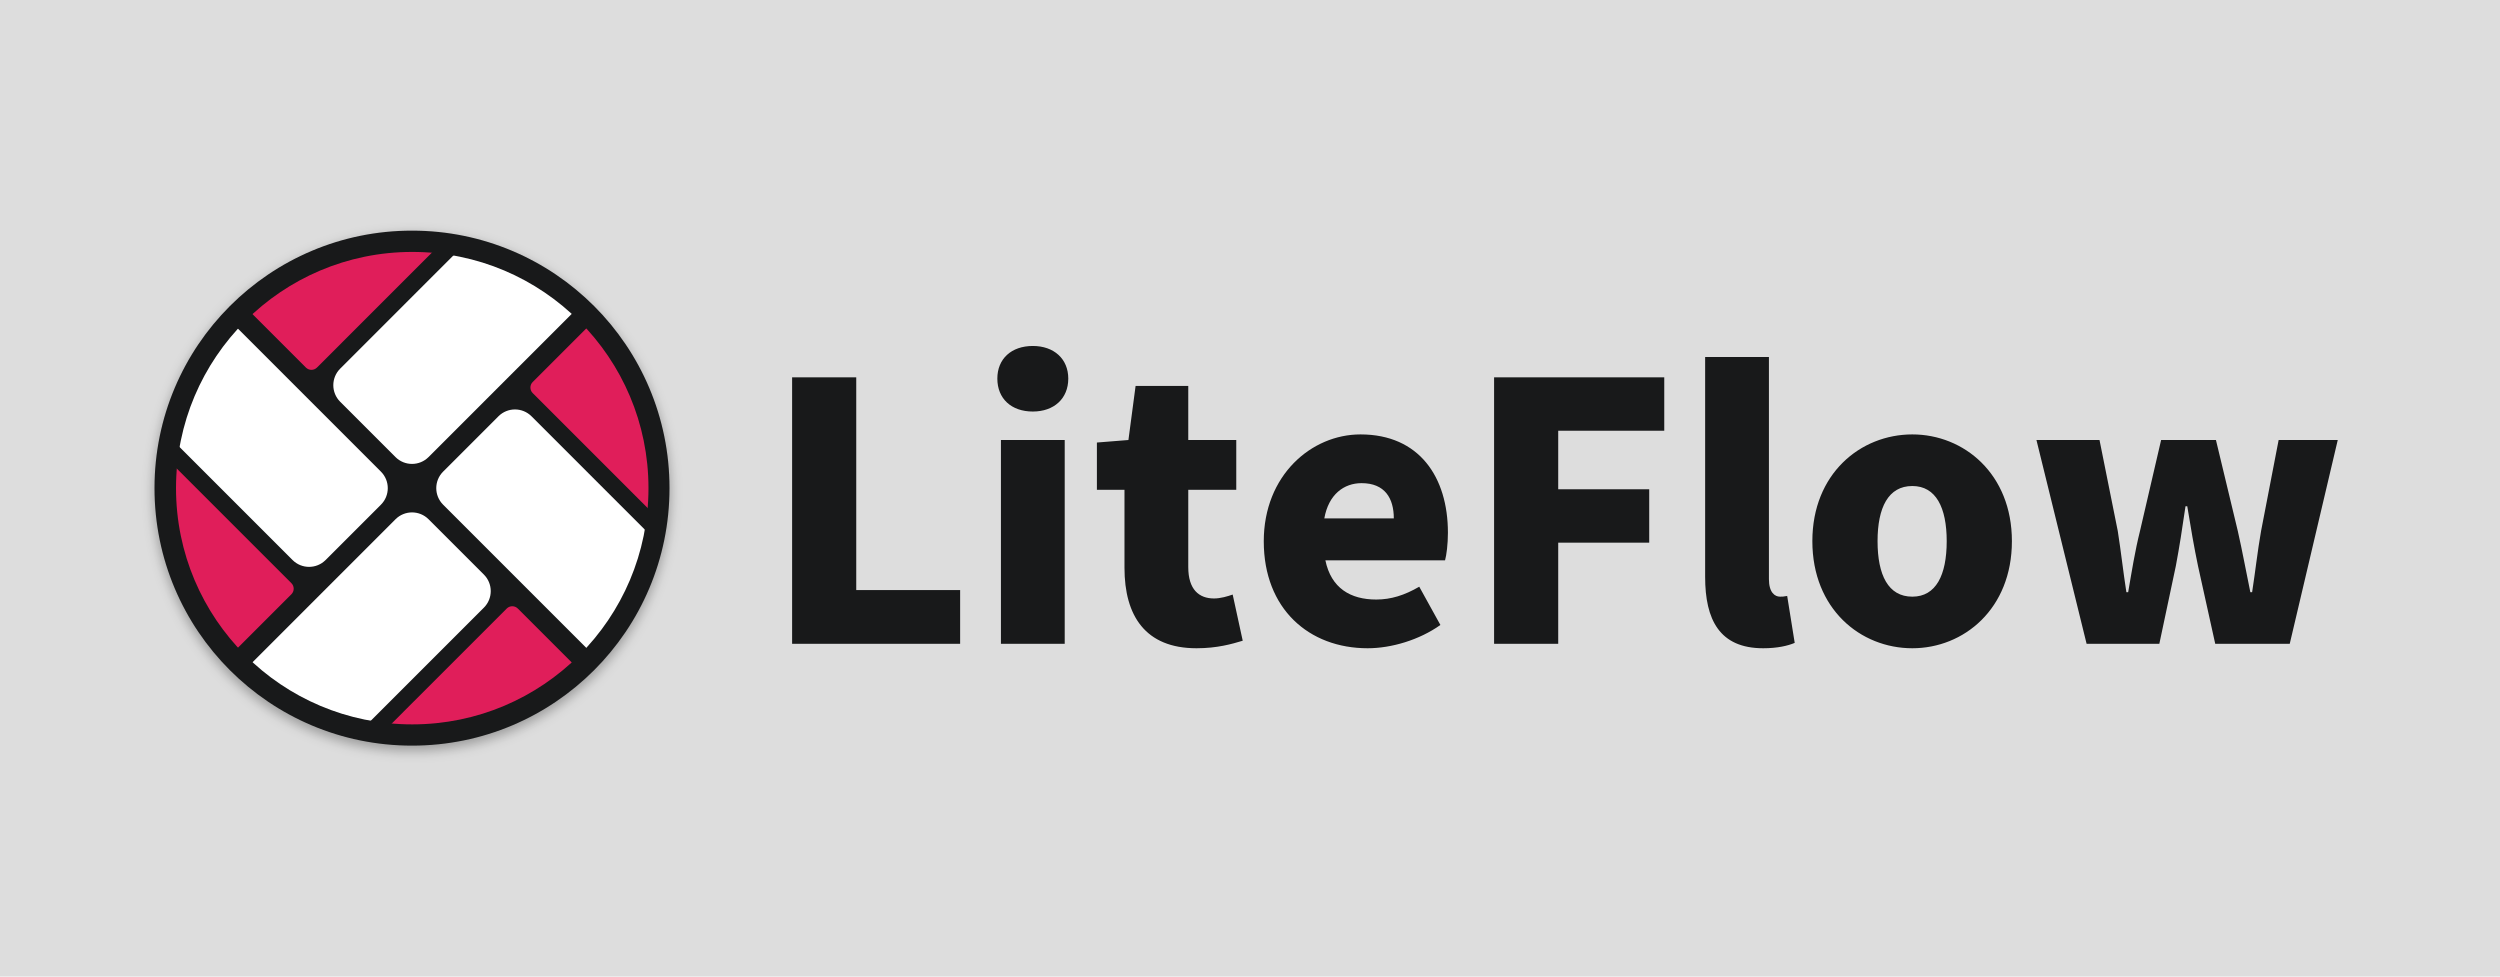
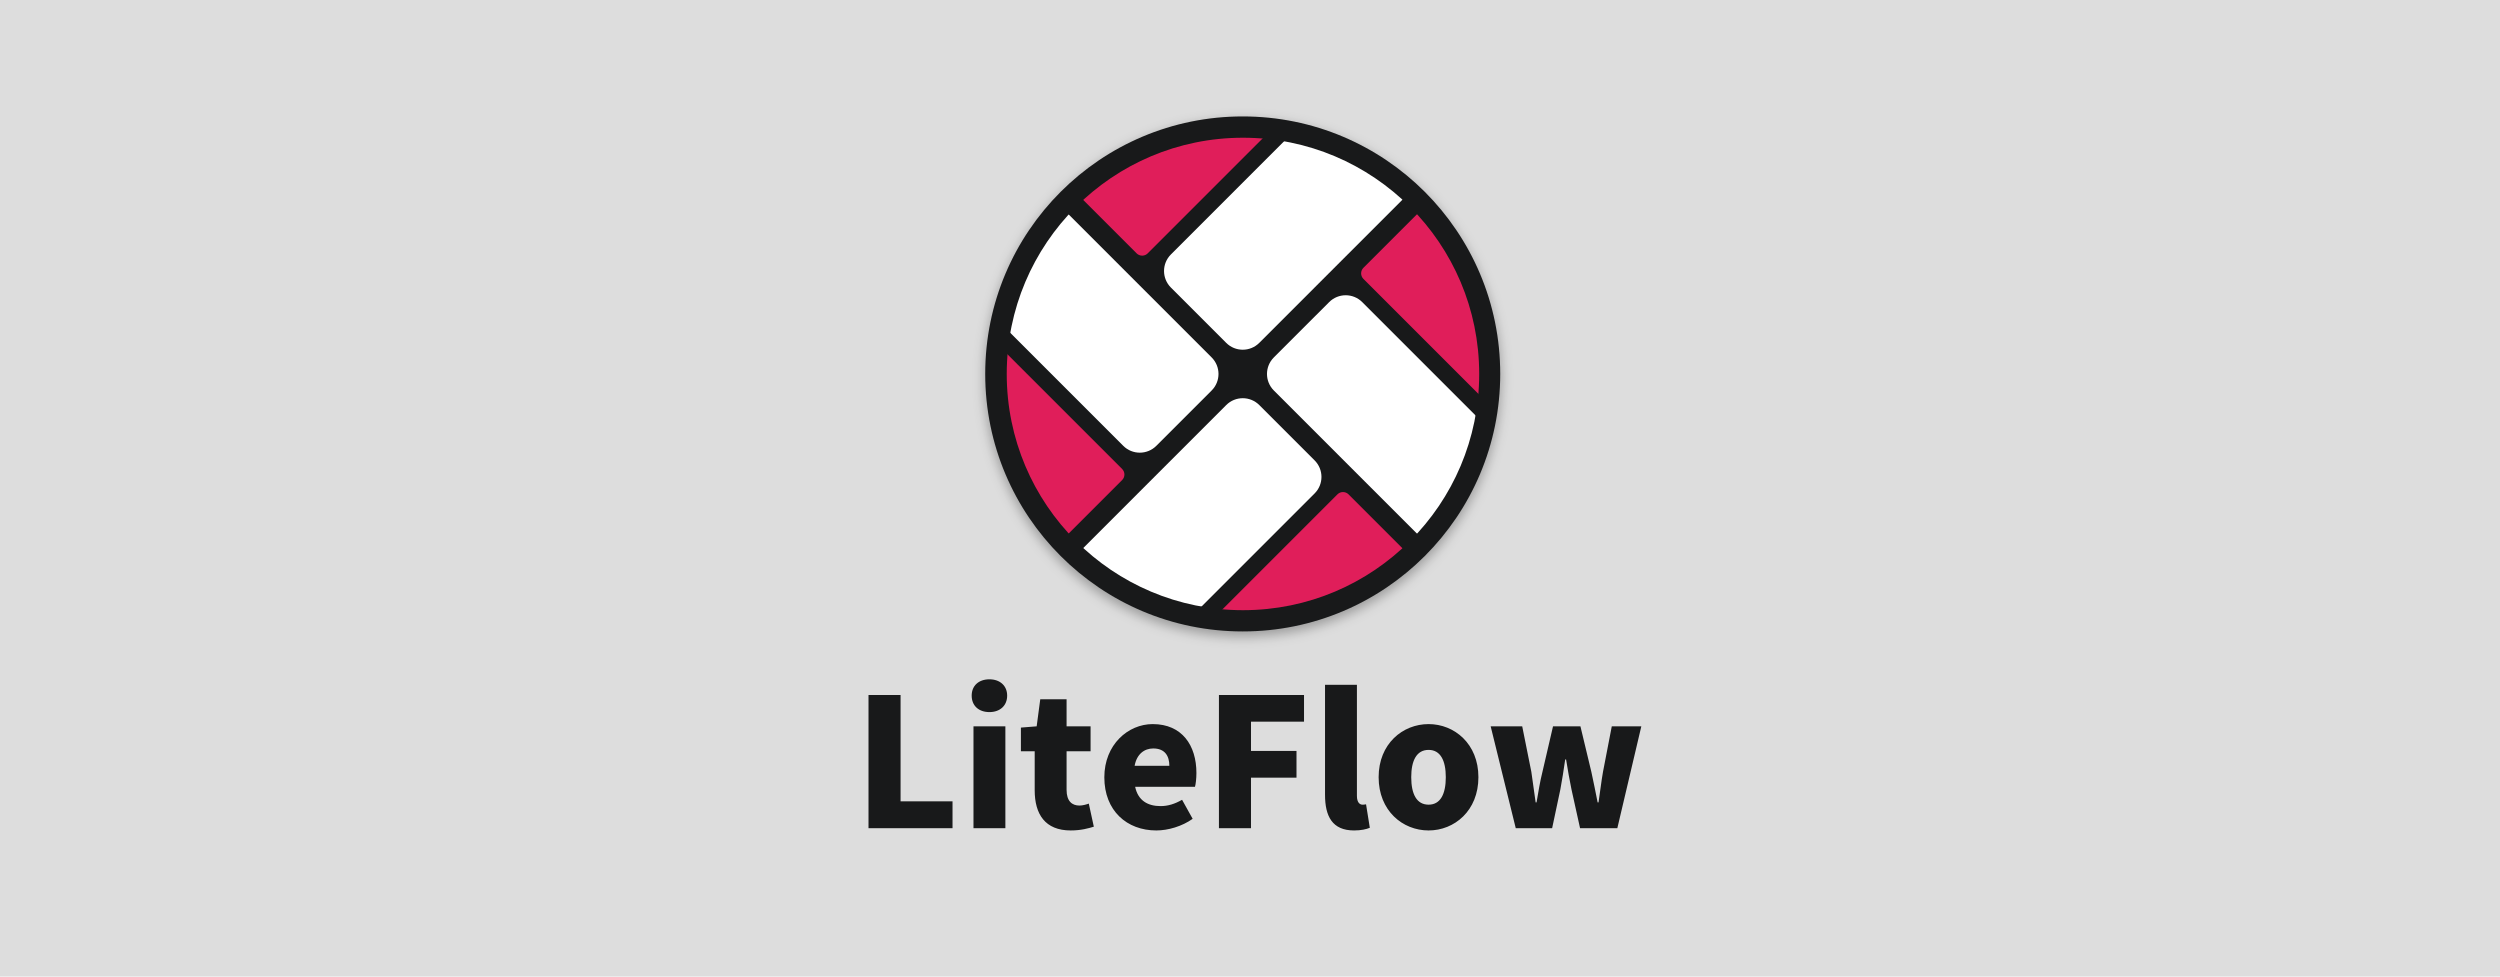
<svg xmlns="http://www.w3.org/2000/svg" fill="none" version="1.1" width="2233" height="872" viewBox="0 0 2233 872">
  <defs>
-     <filter id="master_svg2_7_11" filterUnits="userSpaceOnUse" color-interpolation-filters="sRGB" x="109" y="181" width="528.44" height="518.04">
+     <filter id="master_svg2_7_11" filterUnits="userSpaceOnUse" color-interpolation-filters="sRGB" x="851" y="79" width="528.44" height="518.04">
      <feFlood flood-opacity="0" result="BackgroundImageFix" />
      <feColorMatrix in="SourceAlpha" type="matrix" values="0 0 0 0 0 0 0 0 0 0 0 0 0 0 0 0 0 0 127 0" />
      <feOffset dy="4" dx="0" />
      <feGaussianBlur stdDeviation="5" />
      <feColorMatrix type="matrix" values="0 0 0 0 0 0 0 0 0 0 0 0 0 0 0 0 0 0 0.302 0" />
      <feBlend mode="normal" in2="BackgroundImageFix" result="effect1_dropShadow" />
      <feBlend mode="normal" in="SourceGraphic" in2="effect1_dropShadow" result="shape" />
    </filter>
    <mask id="master_svg3_7_16">
-       <rect x="157.22" y="225.02" width="422" height="422" rx="210.981" fill="#FFFFFF" fill-opacity="1" />
+       <rect x="899.22" y="123.02" width="422" height="422" rx="210.981" fill="#FFFFFF" fill-opacity="1" />
    </mask>
  </defs>
  <clipPath id="master_svg0_7_02">
    <rect x="0" y="0" width="2233" height="872" rx="0" />
  </clipPath>
  <clipPath id="master_svg1_7_11">
-     <rect x="119" y="187" width="508.44" height="498.04" rx="0" />
+     <rect x="861" y="85" width="508.44" height="498.04" rx="0" />
  </clipPath>
  <g clip-path="url(#master_svg0_7_02)" style="mix-blend-mode:passthrough">
    <rect x="0" y="0" width="2233" height="872" rx="0" fill="#DDDDDD" fill-opacity="1" />
    <g>
      <g filter="url(#master_svg2_7_11)">
        <g>
          <g style="mix-blend-mode:passthrough">
-             <ellipse cx="368" cy="436" rx="230" ry="230" fill="#18191A" fill-opacity="1" />
+             <ellipse cx="1110" cy="334" rx="230" ry="230" fill="#18191A" fill-opacity="1" />
          </g>
          <g>
            <g mask="url(#master_svg3_7_16)">
              <g>
-                 <rect x="110.356" y="349.268" width="111.65" height="234.34" rx="20.87" transform="matrix(0.7071068,-0.7071068,0.7071068,0.7071068,-214.6474,180.3316)" fill="#FFFFFF" fill-opacity="1" />
-                 <rect x="381.027" y="436.02" width="111.65" height="234.34" rx="20.87" transform="matrix(0.7071068,-0.7071068,0.7071068,0.7071068,-196.7125,397.134)" fill="#FFFFFF" fill-opacity="1" />
-                 <rect x="289.067" y="344.063" width="234.34" height="111.65" rx="20.87" transform="matrix(0.7071068,-0.7071068,0.7071068,0.7071068,-158.6238,305.1752)" fill="#FFFFFF" fill-opacity="1" />
-                 <rect x="202.325" y="614.735" width="234.34" height="111.65" rx="20.87" transform="matrix(0.7071068,-0.7071068,0.7071068,0.7071068,-375.4233,323.1172)" fill="#FFFFFF" fill-opacity="1" />
-                 <path d="M273.26,328.32L198.26,253.32C193.91,248.96,271.26,213.19,277.44,213.19L344.44,190.19C350.63,190.19,422.21,189.19,417.83,193.58L283.11,328.32C280.382,331.021,275.988,331.021,273.26,328.32Z" fill="#E01E5A" fill-opacity="1" />
-                 <path d="M475.78,341.24L562.13,254.9C566.51,250.51,586.44,305,586.44,311.2L627.44,439.2C627.44,445.4,605.55,480.85,601.17,476.47L475.78,351.08C473.086,348.353,473.086,343.967,475.78,341.24Z" fill="#E01E5A" fill-opacity="1" />
-                 <path d="M462.48,543.52L545.8,626.84C550.18,631.22,532.63,635.2,526.44,635.2L385.44,677.2C379.24,677.2,314.32,681.84,318.7,677.46L452.64,543.52C455.367,540.826,459.753,540.826,462.48,543.52Z" fill="#E01E5A" fill-opacity="1" />
-                 <path d="M260.31,530.76L190.65,600.42C186.27,604.8,183.44,591.42,183.44,585.2L147.44,435.2C147.44,429.01,142.13,402.74,146.51,407.13L260.31,520.92C263.004,523.647,263.004,528.033,260.31,530.76Z" fill="#E01E5A" fill-opacity="1" />
+                 <rect x="852.356" y="247.268" width="111.65" height="234.34" rx="20.87" transform="matrix(0.7071068,-0.7071068,0.7071068,0.7071068,74.80422,675.1297)" fill="#FFFFFF" fill-opacity="1" />
+                 <rect x="1123.027" y="334.02" width="111.65" height="234.34" rx="20.87" transform="matrix(0.7071068,-0.7071068,0.7071068,0.7071068,92.73916,891.9321)" fill="#FFFFFF" fill-opacity="1" />
+                 <rect x="1031.067" y="242.063" width="234.34" height="111.65" rx="20.87" transform="matrix(0.7071068,-0.7071068,0.7071068,0.7071068,130.8279,799.9734)" fill="#FFFFFF" fill-opacity="1" />
+                 <rect x="944.325" y="512.735" width="234.34" height="111.65" rx="20.87" transform="matrix(0.7071068,-0.7071068,0.7071068,0.7071068,-85.97161,817.9154)" fill="#FFFFFF" fill-opacity="1" />
+                 <path d="M1015.26,226.32L940.26,151.32C935.91,146.96,1013.26,111.19,1019.44,111.19L1086.44,88.19C1092.63,88.19,1164.21,87.19,1159.83,91.58L1025.11,226.32C1022.382,229.021,1017.988,229.021,1015.26,226.32Z" fill="#E01E5A" fill-opacity="1" />
+                 <path d="M1217.78,239.24L1304.13,152.9C1308.51,148.51,1328.44,203,1328.44,209.2L1369.44,337.2C1369.44,343.4,1347.55,378.85,1343.17,374.47L1217.78,249.08C1215.086,246.353,1215.086,241.967,1217.78,239.24Z" fill="#E01E5A" fill-opacity="1" />
+                 <path d="M1204.48,441.52L1287.8,524.84C1292.18,529.22,1274.63,533.2,1268.44,533.2L1127.44,575.2C1121.24,575.2,1056.32,579.84,1060.7,575.46L1194.64,441.52C1197.367,438.826,1201.753,438.826,1204.48,441.52Z" fill="#E01E5A" fill-opacity="1" />
+                 <path d="M1002.31,428.76L932.65,498.42C928.27,502.8,925.44,489.42,925.44,483.2L889.44,333.2C889.44,327.01,884.13,300.74,888.51,305.13L1002.31,418.92C1005.004,421.647,1005.004,426.033,1002.31,428.76Z" fill="#E01E5A" fill-opacity="1" />
              </g>
            </g>
          </g>
        </g>
      </g>
      <g style="mix-blend-mode:passthrough">
-         <path d="M707.516,575.02L857.594,575.02L857.594,527.02L764.797,527.02L764.797,337.02L707.516,337.02L707.516,575.02ZM894.031,575.02L951,575.02L951,393.02L894.031,393.02L894.031,575.02ZM922.516,367.582C941.391,367.582,954.188,356.067,954.188,338.145C954.188,320.551,941.391,309.02,922.516,309.02C903.312,309.02,890.828,320.551,890.828,338.145C890.828,356.067,903.312,367.582,922.516,367.582ZM1068.719,579.02C1087.281,579.02,1100.391,575.192,1110,572.301L1101.031,531.051C1096.562,532.645,1090.156,534.551,1084.391,534.551C1070.953,534.551,1061.359,526.598,1061.359,506.551L1061.359,437.504L1104.234,437.504L1104.234,393.02L1061.359,393.02L1061.359,344.707L1014.312,344.707L1007.906,393.02L979.75,395.27L979.75,437.504L1004.391,437.504L1004.391,507.192C1004.391,549.911,1022.953,579.02,1068.719,579.02ZM1221.594,579.02C1242.719,579.02,1267.672,571.661,1286.562,558.223L1267.672,524.036C1254.562,531.692,1242.391,535.504,1229.281,535.504C1206.234,535.504,1188.953,525.317,1183.828,500.473L1290.719,500.473C1292,495.989,1293.281,486.067,1293.281,475.832C1293.281,426.114,1267.672,388.02,1215.188,388.02C1171.359,388.02,1128.797,424.504,1128.797,483.504C1128.797,543.832,1169.109,579.02,1221.594,579.02ZM1182.875,463.02C1186.719,441.504,1200.469,431.551,1216.156,431.551C1236.953,431.551,1244.953,445.036,1244.953,463.02L1182.875,463.02ZM1334.516,575.02L1391.797,575.02L1391.797,484.707L1473.078,484.707L1473.078,437.02L1391.797,437.02L1391.797,384.707L1486.516,384.707L1486.516,337.02L1334.516,337.02L1334.516,575.02ZM1574.875,579.02C1587.672,579.02,1596.953,576.786,1603.031,574.223L1596.312,532.301C1593.109,532.942,1591.828,532.942,1589.922,532.942C1585.438,532.942,1580,529.426,1580,517.27L1580,318.864L1523.031,318.864L1523.031,515.348C1523.031,553.426,1535.828,579.02,1574.875,579.02ZM1708.08,579.02C1754.16,579.02,1797.03,543.832,1797.03,483.364C1797.03,423.223,1754.16,388.02,1708.08,388.02C1661.672,388.02,1618.797,423.223,1618.797,483.364C1618.797,543.832,1661.672,579.02,1708.08,579.02ZM1708.08,532.942C1686.64,532.942,1677.031,513.754,1677.031,483.364C1677.031,453.301,1686.64,434.114,1708.08,434.114C1729.19,434.114,1738.8,453.301,1738.8,483.364C1738.8,513.754,1729.19,532.942,1708.08,532.942ZM1863.75,575.02L1928.72,575.02L1943.44,505.598C1946.64,488.676,1949.2,472.051,1952.08,452.223L1953.67,452.223C1956.88,472.051,1959.75,488.676,1963.28,505.614L1978.64,575.02L2045.2,575.02L2088.08,393.02L2035.28,393.02L2019.59,474.286C2016.39,492.504,2014.48,510.411,2011.59,528.942L2010,528.942C2006.16,510.411,2002.95,492.504,1998.8,474.286L1979.28,393.02L1930.31,393.02L1911.44,474.286C1906.95,492.192,1904.08,510.411,1900.88,528.942L1899.28,528.942C1896.39,510.411,1894.47,492.504,1891.59,474.286L1875.28,393.02L1818.95,393.02L1863.75,575.02Z" fill="#18191A" fill-opacity="1" />
+         <path d="M775.75,739.76L850.797,739.76L850.797,715.76L804.391,715.76L804.391,620.76L775.75,620.76L775.75,739.76ZM869.516,739.76L898,739.76L898,648.76L869.516,648.76L869.516,739.76ZM883.75,636.041C893.188,636.041,899.594,630.291,899.594,621.322C899.594,612.526,893.188,606.76,883.75,606.76C874.156,606.76,867.906,612.526,867.906,621.322C867.906,630.291,874.156,636.041,883.75,636.041ZM956.359,741.76C965.641,741.76,972.188,739.854,977,738.401L972.516,717.776C970.281,718.572,967.078,719.526,964.188,719.526C957.469,719.526,952.672,715.557,952.672,705.526L952.672,671.01L974.109,671.01L974.109,648.76L952.672,648.76L952.672,624.604L929.156,624.604L925.953,648.76L911.875,649.885L911.875,671.01L924.188,671.01L924.188,705.854C924.188,727.213,933.469,741.76,956.359,741.76ZM1032.797,741.76C1043.359,741.76,1055.828,738.088,1065.281,731.369L1055.828,714.369C1049.281,718.119,1043.188,720.01,1036.641,720.01C1025.109,720.01,1016.469,714.994,1013.906,702.76L1067.359,702.76C1068,700.526,1068.641,695.572,1068.641,690.447C1068.641,665.807,1055.828,646.76,1029.594,646.76C1007.672,646.76,986.391,665.01,986.391,694.291C986.391,724.166,1006.547,741.76,1032.797,741.76ZM1013.438,684.041C1015.359,673.432,1022.234,668.526,1030.078,668.526C1040.469,668.526,1044.469,675.182,1044.469,684.041L1013.438,684.041ZM1088.75,739.76L1117.391,739.76L1117.391,694.604L1158.031,694.604L1158.031,670.76L1117.391,670.76L1117.391,644.604L1164.75,644.604L1164.75,620.76L1088.75,620.76L1088.75,739.76ZM1209.438,741.76C1215.828,741.76,1220.469,740.651,1223.516,739.369L1220.156,718.401C1218.547,718.729,1217.906,718.729,1216.953,718.729C1214.719,718.729,1212,716.963,1212,710.885L1212,611.682L1183.516,611.682L1183.516,709.932C1183.516,728.963,1189.906,741.76,1209.438,741.76ZM1276.031,741.76C1299.078,741.76,1320.516,724.166,1320.516,694.182C1320.516,664.369,1299.078,646.76,1276.031,646.76C1252.828,646.76,1231.391,664.369,1231.391,694.182C1231.391,724.166,1252.828,741.76,1276.031,741.76ZM1276.031,718.729C1265.312,718.729,1260.516,709.229,1260.516,694.182C1260.516,679.307,1265.312,669.807,1276.031,669.807C1286.594,669.807,1291.391,679.307,1291.391,694.182C1291.391,709.229,1286.594,718.729,1276.031,718.729ZM1353.875,739.76L1386.359,739.76L1393.719,705.057C1395.312,696.588,1396.594,688.276,1398.031,678.369L1398.828,678.369C1400.438,688.276,1401.875,696.588,1403.641,705.057L1411.312,739.76L1444.594,739.76L1466.031,648.76L1439.641,648.76L1431.797,689.401C1430.188,698.51,1429.234,707.463,1427.797,716.729L1427,716.729C1425.078,707.463,1423.469,698.51,1421.391,689.401L1411.641,648.76L1387.156,648.76L1377.719,689.401C1375.469,698.354,1374.031,707.463,1372.438,716.729L1371.641,716.729C1370.188,707.463,1369.234,698.51,1367.797,689.401L1359.641,648.76L1331.469,648.76L1353.875,739.76Z" fill="#18191A" fill-opacity="1" />
      </g>
    </g>
  </g>
</svg>
